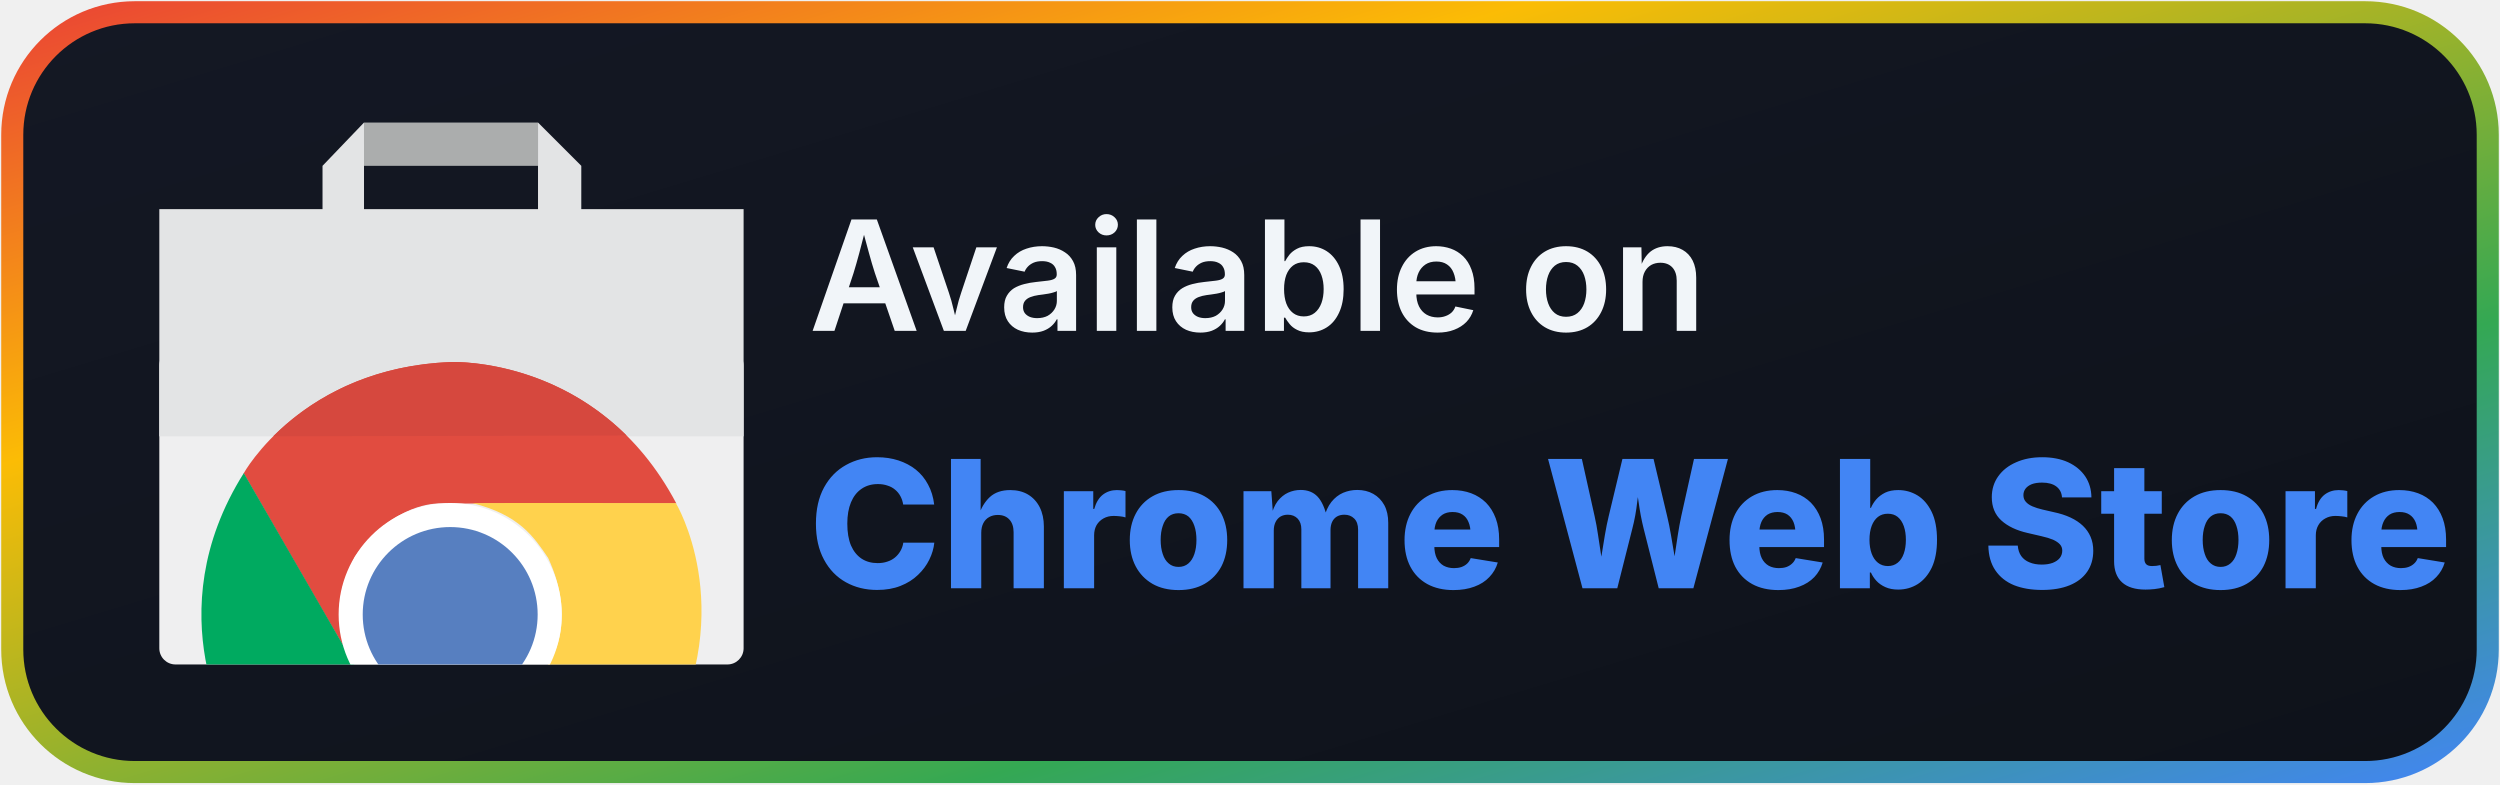
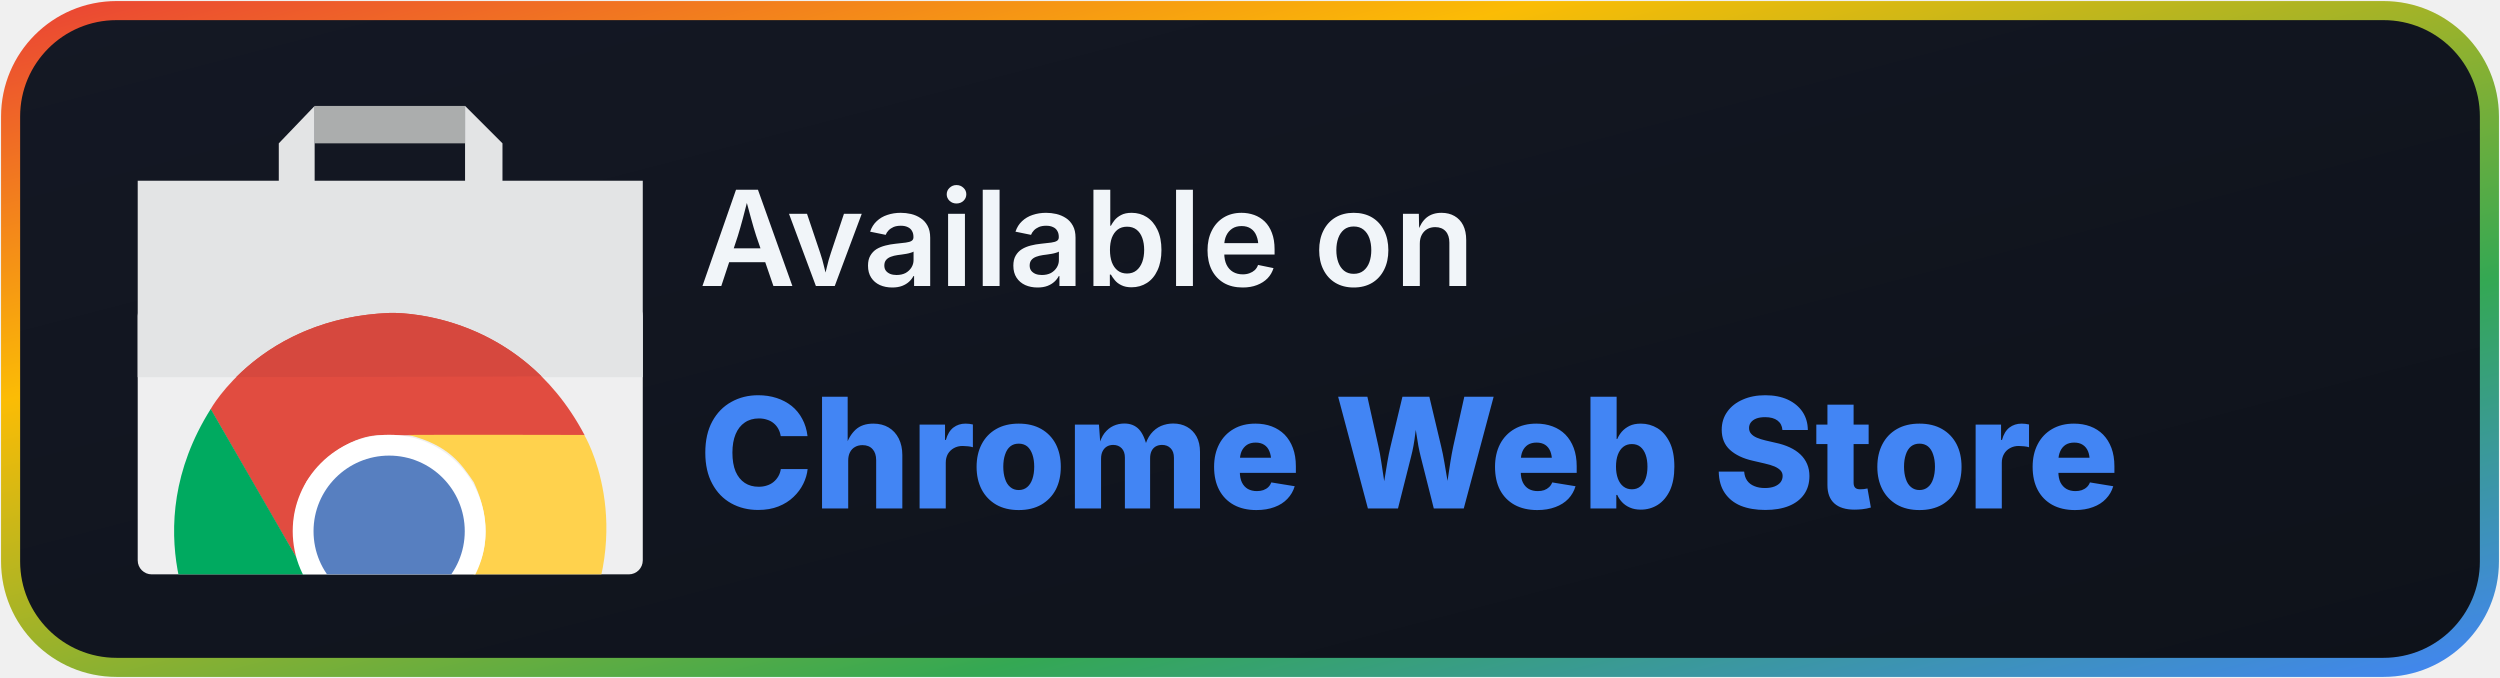
- <svg xmlns="http://www.w3.org/2000/svg" width="204" height="64" viewBox="0 0 204 64" role="img" aria-label="Available on Chrome Web Store">
+ <svg xmlns="http://www.w3.org/2000/svg" width="236" height="64" viewBox="0 0 236 64" role="img" aria-label="Available on Chrome Web Store">
  <defs>
    <linearGradient id="cws-border" x1="0%" y1="0%" x2="100%" y2="100%">
      <stop offset="0%" stop-color="#ea4335" />
      <stop offset="30%" stop-color="#fbbc05" />
      <stop offset="70%" stop-color="#34a853" />
      <stop offset="100%" stop-color="#4285f4" />
    </linearGradient>
    <linearGradient id="cws-bg" x1="0%" y1="0%" x2="100%" y2="100%">
      <stop offset="0%" stop-color="#141824" />
      <stop offset="100%" stop-color="#0e121a" />
    </linearGradient>
    <clipPath id="clipPath26" clipPathUnits="userSpaceOnUse">
      <path d="M 0,792 H 612 V 0 H 0 Z" />
    </clipPath>
    <clipPath id="clipPath44" clipPathUnits="userSpaceOnUse">
      <path d="M 143.461,245.334 H 468.539 V 420.666 H 143.461 Z" />
    </clipPath>
  </defs>
-   <rect x="1" y="1" width="202" height="62" rx="10" ry="10" fill="url(#cws-bg)" stroke="url(#cws-border)" stroke-width="1.8" />
+   <rect x="1" y="1" width="234" height="62" rx="10" ry="10" fill="url(#cws-bg)" stroke="url(#cws-border)" stroke-width="1.8" />
  <g transform="translate(13, 10) scale(0.11)">
    <g transform="matrix(1.333333,0,0,-1.333333,-191.2812,729.1106)">
      <g clip-path="url(#clipPath26)">
        <g transform="translate(143.4609,254.334)">
          <path d="m 0,0 c 0,-4.971 4.029,-9 9,-9 h 307.078 c 4.971,0 9,4.029 9,9 v 157.331 c 0,4.971 -4.029,9 -9,9 H 9 c -4.971,0 -9,-4.029 -9,-9 z" fill="#efeff0" />
        </g>
        <path d="m 354.157,522.753 h -96.818 v 24.08 h 96.818 z" fill="#abadad" />
        <g transform="translate(468.5391,372.2559)">
          <path d="m 0,0 h -325.078 v 126.417 h 90.805 l -0.003,24.08 23.076,24.08 0.008,-48.16 h 96.807 l 0.006,48.16 24.079,-24.08 -0.006,-24.08 H 0 Z" fill="#e3e4e5" />
        </g>
      </g>
      <g clip-path="url(#clipPath44)">
        <g transform="translate(305.6372,413.5986)">
          <path d="M 0,0 C 0,0 82.026,3.692 125.5,-78.741 H -6.973 c 0,0 -25.017,0.822 -46.346,-29.53 -6.149,-12.716 -12.71,-25.841 -5.329,-51.675 -10.664,18.042 -56.599,98.018 -56.599,98.018 0,0 32.402,58.649 115.247,61.928" fill="#e14c40" />
        </g>
        <g transform="translate(426.8643,204.3018)">
          <path d="m 0,0 c 0,0 -37.825,-72.871 -130.954,-69.291 11.49,19.885 66.251,114.714 66.251,114.714 0,0 13.222,21.252 -2.387,54.897 -7.936,11.687 -16.02,23.933 -42.087,30.464 C -88.213,130.99 4.009,130.77 4.009,130.77 4.009,130.77 38.589,73.38 0,0" fill="#ffd24d" />
        </g>
        <g transform="translate(184.9966,203.7461)">
          <path d="M 0,0 C 0,0 -44.197,69.203 5.476,148.06 16.955,128.166 71.687,33.318 71.687,33.318 c 0,0 11.793,-22.075 48.739,-25.381 14.087,1.029 28.732,1.905 47.42,21.21 -10.3,-18.253 -56.609,-98.012 -56.609,-98.012 0,0 -66.989,-1.249 -111.237,68.865" fill="#00aa60" />
        </g>
        <g transform="translate(243.23,273.1113)">
          <path d="m 0,0 c 0,34.273 27.786,62.063 62.066,62.063 34.278,0 62.061,-27.79 62.061,-62.063 0,-34.283 -27.783,-62.069 -62.061,-62.069 C 27.786,-62.069 0,-34.283 0,0" fill="#ffffff" />
        </g>
        <g transform="translate(256.6279,273.1113)">
          <path d="M 0,0 C 0,26.875 21.79,48.665 48.668,48.665 75.539,48.665 97.332,26.875 97.332,0 97.332,-26.879 75.539,-48.668 48.668,-48.668 21.79,-48.668 0,-26.879 0,0" fill="#577fc0" />
        </g>
        <g transform="translate(305.6357,413.5986)">
          <path d="m 0,0 c 0,0 54.153,2.437 97.777,-40.864 -0.717,0 -148.959,-0.477 -196.584,-0.477 C -81.582,-24.098 -49.965,-1.979 0,0" fill="#d6483e" />
        </g>
      </g>
    </g>
  </g>
  <path d="M66.31 27.00L69.48 17.91L71.55 17.91L74.80 27.00L73.01 27.00L71.39 22.28Q71.15 21.54 70.90 20.62Q70.64 19.69 70.33 18.52L70.67 18.52Q70.36 19.71 70.12 20.64Q69.87 21.57 69.65 22.28L68.09 27.00ZM68.15 24.75L68.15 23.44L72.95 23.44L72.95 24.75ZM77.02 27.00L74.48 20.18L76.18 20.18L77.43 23.89Q77.65 24.54 77.80 25.20Q77.96 25.86 78.13 26.54L77.73 26.54Q77.90 25.86 78.06 25.20Q78.21 24.54 78.43 23.89L79.67 20.18L81.35 20.18L78.80 27.00ZM84.23 27.14Q83.58 27.14 83.06 26.91Q82.54 26.67 82.24 26.21Q81.94 25.75 81.94 25.08Q81.94 24.50 82.16 24.13Q82.38 23.75 82.74 23.52Q83.11 23.30 83.58 23.18Q84.04 23.06 84.54 23.01Q85.13 22.95 85.51 22.90Q85.88 22.85 86.05 22.74Q86.23 22.63 86.23 22.40L86.23 22.37Q86.23 22.03 86.09 21.80Q85.96 21.56 85.69 21.44Q85.43 21.31 85.04 21.31Q84.64 21.31 84.35 21.43Q84.06 21.56 83.88 21.75Q83.69 21.95 83.61 22.17L82.14 21.87Q82.34 21.27 82.76 20.88Q83.18 20.48 83.76 20.29Q84.35 20.09 85.03 20.09Q85.51 20.09 86.00 20.20Q86.50 20.32 86.90 20.59Q87.31 20.85 87.56 21.31Q87.81 21.76 87.81 22.44L87.81 27.00L86.29 27.00L86.29 26.06L86.23 26.06Q86.08 26.35 85.82 26.59Q85.55 26.84 85.16 26.99Q84.76 27.14 84.23 27.14ZM84.63 25.96Q85.13 25.96 85.49 25.77Q85.84 25.57 86.04 25.25Q86.24 24.93 86.24 24.55L86.24 23.75Q86.16 23.81 85.97 23.86Q85.79 23.92 85.56 23.96Q85.33 24.00 85.11 24.03Q84.88 24.06 84.73 24.08Q84.38 24.13 84.09 24.24Q83.80 24.35 83.64 24.55Q83.48 24.75 83.48 25.07Q83.48 25.36 83.63 25.56Q83.78 25.75 84.04 25.86Q84.30 25.96 84.63 25.96ZM89.50 27.00L89.50 20.18L91.09 20.18L91.09 27.00ZM90.29 19.21Q89.91 19.21 89.64 18.96Q89.37 18.70 89.37 18.35Q89.37 17.98 89.64 17.73Q89.91 17.47 90.29 17.47Q90.68 17.47 90.95 17.73Q91.22 17.98 91.22 18.34Q91.22 18.70 90.95 18.96Q90.68 19.21 90.29 19.21ZM94.36 17.91L94.36 27.00L92.77 27.00L92.77 17.91ZM97.95 27.14Q97.30 27.14 96.78 26.91Q96.26 26.67 95.96 26.21Q95.66 25.75 95.66 25.08Q95.66 24.50 95.88 24.13Q96.10 23.75 96.47 23.52Q96.83 23.30 97.30 23.18Q97.76 23.06 98.26 23.01Q98.86 22.95 99.23 22.90Q99.60 22.85 99.77 22.74Q99.95 22.63 99.95 22.40L99.95 22.37Q99.95 22.03 99.81 21.80Q99.68 21.56 99.41 21.44Q99.15 21.31 98.76 21.31Q98.36 21.31 98.07 21.43Q97.78 21.56 97.60 21.75Q97.41 21.95 97.33 22.17L95.86 21.87Q96.06 21.27 96.48 20.88Q96.90 20.48 97.48 20.29Q98.07 20.09 98.75 20.09Q99.23 20.09 99.72 20.20Q100.22 20.32 100.63 20.59Q101.03 20.85 101.28 21.31Q101.53 21.76 101.53 22.44L101.53 27.00L100.01 27.00L100.01 26.06L99.95 26.06Q99.80 26.35 99.54 26.59Q99.27 26.84 98.88 26.99Q98.48 27.14 97.95 27.14ZM98.35 25.96Q98.85 25.96 99.21 25.77Q99.56 25.57 99.76 25.25Q99.96 24.93 99.96 24.55L99.96 23.75Q99.88 23.81 99.69 23.86Q99.51 23.92 99.28 23.96Q99.05 24.00 98.83 24.03Q98.60 24.06 98.45 24.08Q98.10 24.13 97.81 24.24Q97.52 24.35 97.36 24.55Q97.20 24.75 97.20 25.07Q97.20 25.36 97.35 25.56Q97.50 25.75 97.76 25.86Q98.02 25.96 98.35 25.96ZM106.82 27.12Q106.24 27.12 105.85 26.92Q105.46 26.73 105.23 26.44Q105.00 26.16 104.87 25.92L104.77 25.92L104.77 27.00L103.22 27.00L103.22 17.91L104.81 17.91L104.81 21.31L104.87 21.31Q105.00 21.06 105.22 20.78Q105.45 20.50 105.83 20.30Q106.22 20.09 106.83 20.09Q107.62 20.09 108.25 20.49Q108.89 20.90 109.26 21.68Q109.64 22.47 109.64 23.60Q109.64 24.72 109.27 25.51Q108.91 26.30 108.27 26.71Q107.63 27.12 106.82 27.12ZM106.39 25.82Q106.92 25.82 107.28 25.53Q107.64 25.24 107.83 24.73Q108.01 24.23 108.01 23.59Q108.01 22.96 107.83 22.46Q107.65 21.96 107.29 21.68Q106.93 21.40 106.39 21.40Q105.87 21.40 105.51 21.67Q105.15 21.95 104.96 22.44Q104.78 22.93 104.78 23.59Q104.78 24.26 104.96 24.76Q105.15 25.26 105.51 25.54Q105.87 25.82 106.39 25.82ZM112.61 17.91L112.61 27.00L111.02 27.00L111.02 17.91ZM117.31 27.14Q116.27 27.14 115.53 26.71Q114.79 26.27 114.39 25.49Q113.99 24.70 113.99 23.63Q113.99 22.57 114.39 21.78Q114.78 20.99 115.50 20.54Q116.23 20.09 117.20 20.09Q117.82 20.09 118.39 20.29Q118.95 20.49 119.39 20.91Q119.83 21.34 120.07 21.99Q120.32 22.64 120.32 23.53L120.32 24.03L114.74 24.03L114.74 22.95L119.53 22.95L118.79 23.27Q118.79 22.70 118.61 22.26Q118.44 21.82 118.08 21.58Q117.73 21.34 117.21 21.34Q116.68 21.34 116.32 21.58Q115.95 21.83 115.76 22.24Q115.57 22.65 115.57 23.16L115.57 23.91Q115.57 24.55 115.79 25.00Q116.01 25.44 116.40 25.67Q116.80 25.90 117.32 25.90Q117.67 25.90 117.96 25.79Q118.24 25.69 118.45 25.50Q118.66 25.30 118.76 25.01L120.22 25.31Q120.05 25.86 119.66 26.27Q119.26 26.68 118.66 26.91Q118.07 27.14 117.31 27.14ZM127.79 27.14Q126.80 27.14 126.06 26.70Q125.33 26.26 124.93 25.46Q124.53 24.67 124.53 23.62Q124.53 22.56 124.93 21.77Q125.33 20.97 126.06 20.53Q126.80 20.09 127.79 20.09Q128.79 20.09 129.53 20.53Q130.26 20.97 130.66 21.77Q131.06 22.56 131.06 23.62Q131.06 24.67 130.66 25.46Q130.26 26.26 129.53 26.70Q128.79 27.14 127.79 27.14ZM127.79 25.85Q128.35 25.85 128.72 25.55Q129.09 25.25 129.27 24.75Q129.45 24.24 129.45 23.62Q129.45 22.99 129.27 22.48Q129.09 21.98 128.72 21.68Q128.35 21.38 127.79 21.38Q127.24 21.38 126.87 21.68Q126.51 21.98 126.33 22.48Q126.15 22.98 126.15 23.62Q126.15 24.24 126.33 24.75Q126.51 25.25 126.87 25.55Q127.24 25.85 127.79 25.85ZM134.03 23.00L134.03 27.00L132.44 27.00L132.44 20.18L133.94 20.18L133.97 21.86L133.84 21.86Q134.13 20.98 134.68 20.53Q135.24 20.09 136.07 20.09Q136.78 20.09 137.30 20.39Q137.83 20.69 138.12 21.26Q138.41 21.84 138.41 22.66L138.41 27.00L136.82 27.00L136.82 22.90Q136.82 22.22 136.47 21.83Q136.11 21.44 135.49 21.44Q135.07 21.44 134.74 21.62Q134.41 21.81 134.22 22.16Q134.03 22.51 134.03 23.00Z" fill="#f1f5f9" />
  <path d="M71.57 48.14Q70.15 48.14 69.02 47.51Q67.89 46.88 67.24 45.67Q66.58 44.46 66.58 42.73Q66.58 40.99 67.24 39.78Q67.90 38.57 69.04 37.94Q70.17 37.31 71.57 37.31Q72.51 37.31 73.31 37.57Q74.11 37.83 74.73 38.32Q75.35 38.82 75.73 39.54Q76.12 40.25 76.23 41.17L73.70 41.17Q73.64 40.79 73.47 40.48Q73.30 40.17 73.03 39.95Q72.77 39.73 72.41 39.62Q72.06 39.50 71.64 39.50Q70.86 39.50 70.30 39.89Q69.74 40.27 69.44 40.99Q69.14 41.71 69.14 42.73Q69.14 43.79 69.44 44.51Q69.75 45.22 70.31 45.59Q70.86 45.95 71.62 45.95Q72.05 45.95 72.40 45.83Q72.75 45.72 73.02 45.50Q73.29 45.28 73.47 44.97Q73.65 44.67 73.71 44.28L76.24 44.28Q76.17 44.98 75.83 45.67Q75.50 46.35 74.91 46.91Q74.32 47.48 73.48 47.81Q72.65 48.14 71.57 48.14ZM80.07 43.48L80.07 48.00L77.60 48.00L77.60 37.45L80.02 37.45L80.02 42.08L79.86 42.08Q80.15 41.14 80.77 40.56Q81.39 39.99 82.44 39.99Q83.27 39.99 83.88 40.35Q84.50 40.72 84.84 41.39Q85.18 42.07 85.18 42.96L85.18 48.00L82.71 48.00L82.71 43.44Q82.71 42.77 82.37 42.40Q82.03 42.02 81.42 42.02Q81.02 42.02 80.72 42.19Q80.41 42.36 80.24 42.69Q80.07 43.02 80.07 43.48ZM86.81 48.00L86.81 40.08L89.21 40.08L89.21 41.53L89.29 41.53Q89.51 40.74 90.00 40.36Q90.49 39.99 91.14 39.99Q91.31 39.99 91.50 40.01Q91.69 40.03 91.84 40.07L91.84 42.22Q91.67 42.16 91.38 42.13Q91.09 42.10 90.87 42.10Q90.41 42.10 90.05 42.30Q89.69 42.50 89.48 42.85Q89.28 43.21 89.28 43.68L89.28 48.00ZM96.17 48.15Q94.93 48.15 94.04 47.64Q93.15 47.12 92.67 46.21Q92.19 45.29 92.19 44.07Q92.19 42.85 92.67 41.93Q93.15 41.01 94.04 40.50Q94.93 39.99 96.17 39.99Q97.41 39.99 98.30 40.50Q99.19 41.01 99.67 41.93Q100.14 42.85 100.14 44.07Q100.14 45.29 99.67 46.21Q99.19 47.12 98.30 47.64Q97.41 48.15 96.17 48.15ZM96.17 46.26Q96.64 46.26 96.97 45.98Q97.29 45.71 97.46 45.21Q97.63 44.71 97.63 44.06Q97.63 43.40 97.46 42.91Q97.29 42.41 96.97 42.14Q96.64 41.88 96.17 41.88Q95.69 41.88 95.37 42.14Q95.04 42.41 94.88 42.91Q94.71 43.40 94.71 44.06Q94.71 44.71 94.88 45.21Q95.04 45.71 95.37 45.98Q95.69 46.26 96.17 46.26ZM101.47 48.00L101.47 40.08L103.74 40.08L103.89 42.14L103.72 42.14Q103.90 41.37 104.26 40.89Q104.63 40.42 105.11 40.20Q105.60 39.98 106.14 39.98Q106.99 39.98 107.51 40.52Q108.03 41.07 108.31 42.31L108.03 42.31Q108.23 41.48 108.64 40.96Q109.05 40.45 109.60 40.21Q110.15 39.98 110.75 39.98Q111.49 39.98 112.06 40.30Q112.63 40.62 112.96 41.22Q113.28 41.82 113.28 42.66L113.28 48.00L110.82 48.00L110.82 43.22Q110.82 42.62 110.50 42.31Q110.19 42.00 109.70 42.00Q109.35 42.00 109.09 42.15Q108.83 42.31 108.70 42.59Q108.57 42.87 108.57 43.25L108.57 48.00L106.19 48.00L106.19 43.19Q106.19 42.64 105.89 42.32Q105.58 42.00 105.09 42.00Q104.75 42.00 104.49 42.15Q104.23 42.31 104.09 42.59Q103.94 42.88 103.94 43.30L103.94 48.00ZM118.60 48.15Q117.37 48.15 116.47 47.66Q115.57 47.16 115.09 46.25Q114.61 45.34 114.61 44.07Q114.61 42.85 115.09 41.93Q115.57 41.01 116.45 40.50Q117.32 39.99 118.51 39.99Q119.35 39.99 120.05 40.25Q120.74 40.51 121.26 41.02Q121.77 41.54 122.05 42.29Q122.33 43.04 122.33 44.02L122.33 44.64L115.49 44.64L115.49 43.21L121.15 43.21L120.00 43.55Q120.00 42.99 119.83 42.60Q119.67 42.20 119.34 41.99Q119.02 41.78 118.53 41.78Q118.05 41.78 117.72 41.99Q117.39 42.21 117.21 42.59Q117.04 42.98 117.04 43.50L117.04 44.53Q117.04 45.14 117.24 45.55Q117.44 45.95 117.80 46.16Q118.17 46.36 118.65 46.36Q118.98 46.36 119.25 46.27Q119.53 46.17 119.72 45.99Q119.91 45.81 120.01 45.54L122.22 45.90Q122.02 46.58 121.53 47.09Q121.05 47.60 120.31 47.87Q119.57 48.15 118.60 48.15ZM129.13 48.00L126.32 37.45L129.08 37.45L130.12 42.12Q130.28 42.82 130.40 43.65Q130.53 44.47 130.65 45.30Q130.77 46.12 130.89 46.86L130.42 46.86Q130.56 46.12 130.69 45.30Q130.82 44.47 130.96 43.65Q131.10 42.82 131.27 42.12L132.39 37.45L134.93 37.45L136.04 42.12Q136.21 42.82 136.35 43.65Q136.50 44.47 136.63 45.30Q136.76 46.12 136.89 46.86L136.42 46.86Q136.55 46.12 136.66 45.30Q136.78 44.47 136.91 43.65Q137.04 42.82 137.19 42.12L138.23 37.45L141.00 37.45L138.18 48.00L135.35 48.00L134.12 43.13Q133.87 42.13 133.71 40.97Q133.55 39.80 133.34 38.65L133.98 38.65Q133.74 39.79 133.60 40.94Q133.47 42.10 133.20 43.13L131.97 48.00ZM145.12 48.15Q143.88 48.15 142.98 47.66Q142.08 47.16 141.60 46.25Q141.13 45.34 141.13 44.07Q141.13 42.85 141.60 41.93Q142.08 41.01 142.96 40.50Q143.84 39.99 145.03 39.99Q145.86 39.99 146.56 40.25Q147.26 40.51 147.77 41.02Q148.28 41.54 148.56 42.29Q148.84 43.04 148.84 44.02L148.84 44.64L142.00 44.64L142.00 43.21L147.67 43.21L146.51 43.55Q146.51 42.99 146.35 42.60Q146.18 42.20 145.86 41.99Q145.53 41.78 145.05 41.78Q144.57 41.78 144.23 41.99Q143.90 42.21 143.73 42.59Q143.56 42.98 143.56 43.50L143.56 44.53Q143.56 45.14 143.76 45.55Q143.96 45.95 144.32 46.16Q144.68 46.36 145.16 46.36Q145.50 46.36 145.77 46.27Q146.04 46.17 146.23 45.99Q146.43 45.81 146.53 45.54L148.73 45.90Q148.53 46.58 148.05 47.09Q147.56 47.60 146.82 47.87Q146.08 48.15 145.12 48.15ZM154.89 48.11Q154.29 48.11 153.85 47.91Q153.40 47.71 153.11 47.39Q152.82 47.07 152.67 46.72L152.58 46.72L152.58 48.00L150.14 48.00L150.14 37.45L152.61 37.45L152.61 41.44L152.67 41.44Q152.82 41.08 153.10 40.75Q153.39 40.42 153.83 40.20Q154.27 39.99 154.90 39.99Q155.74 39.99 156.46 40.42Q157.18 40.86 157.62 41.76Q158.06 42.66 158.06 44.05Q158.06 45.39 157.64 46.30Q157.21 47.20 156.49 47.66Q155.77 48.11 154.89 48.11ZM154.05 46.19Q154.52 46.19 154.85 45.92Q155.18 45.66 155.35 45.17Q155.52 44.69 155.52 44.05Q155.52 43.41 155.35 42.93Q155.18 42.45 154.85 42.18Q154.53 41.92 154.05 41.92Q153.57 41.92 153.24 42.18Q152.91 42.44 152.73 42.91Q152.55 43.39 152.55 44.05Q152.55 44.69 152.73 45.18Q152.91 45.66 153.24 45.92Q153.58 46.19 154.05 46.19ZM166.64 48.14Q165.32 48.14 164.34 47.75Q163.37 47.35 162.82 46.54Q162.27 45.73 162.25 44.52L164.65 44.52Q164.69 45.03 164.93 45.37Q165.18 45.72 165.61 45.89Q166.03 46.07 166.61 46.07Q167.12 46.07 167.50 45.93Q167.88 45.78 168.08 45.53Q168.28 45.27 168.28 44.93Q168.28 44.63 168.09 44.42Q167.90 44.21 167.53 44.04Q167.15 43.88 166.57 43.75L165.45 43.49Q164.09 43.18 163.31 42.47Q162.53 41.76 162.53 40.57Q162.53 39.60 163.06 38.86Q163.59 38.12 164.52 37.72Q165.44 37.31 166.64 37.31Q167.86 37.31 168.76 37.72Q169.66 38.14 170.16 38.88Q170.65 39.62 170.66 40.59L168.26 40.59Q168.22 40.02 167.80 39.70Q167.38 39.38 166.63 39.38Q166.13 39.38 165.79 39.51Q165.45 39.65 165.28 39.88Q165.11 40.11 165.11 40.40Q165.11 40.73 165.31 40.95Q165.50 41.17 165.85 41.32Q166.20 41.47 166.67 41.58L167.58 41.79Q168.35 41.95 168.95 42.23Q169.55 42.51 169.96 42.90Q170.37 43.29 170.59 43.80Q170.81 44.31 170.81 44.94Q170.81 45.94 170.31 46.66Q169.81 47.38 168.88 47.76Q167.95 48.14 166.64 48.14ZM176.40 40.08L176.40 41.92L171.46 41.92L171.46 40.08ZM172.51 38.20L174.98 38.20L174.98 45.58Q174.98 45.89 175.13 46.04Q175.27 46.19 175.61 46.19Q175.73 46.19 175.96 46.17Q176.19 46.14 176.29 46.11L176.61 47.91Q176.19 48.03 175.80 48.07Q175.42 48.11 175.07 48.11Q173.81 48.11 173.16 47.52Q172.51 46.93 172.51 45.80ZM181.20 48.15Q179.96 48.15 179.07 47.64Q178.18 47.12 177.70 46.21Q177.22 45.29 177.22 44.07Q177.22 42.85 177.70 41.93Q178.18 41.01 179.07 40.50Q179.96 39.99 181.20 39.99Q182.44 39.99 183.33 40.50Q184.22 41.01 184.70 41.93Q185.17 42.85 185.17 44.07Q185.17 45.29 184.70 46.21Q184.22 47.12 183.33 47.64Q182.44 48.15 181.20 48.15ZM181.20 46.26Q181.67 46.26 182.00 45.98Q182.33 45.71 182.49 45.21Q182.66 44.71 182.66 44.06Q182.66 43.40 182.49 42.91Q182.33 42.41 182.00 42.14Q181.67 41.88 181.20 41.88Q180.73 41.88 180.40 42.14Q180.07 42.41 179.91 42.91Q179.74 43.40 179.74 44.06Q179.74 44.71 179.91 45.21Q180.07 45.71 180.40 45.98Q180.73 46.26 181.20 46.26ZM186.50 48.00L186.50 40.08L188.90 40.08L188.90 41.53L188.99 41.53Q189.20 40.74 189.69 40.36Q190.18 39.99 190.84 39.99Q191.01 39.99 191.19 40.01Q191.38 40.03 191.54 40.07L191.54 42.22Q191.36 42.16 191.07 42.13Q190.79 42.10 190.56 42.10Q190.11 42.10 189.75 42.30Q189.38 42.50 189.18 42.85Q188.97 43.21 188.97 43.68L188.97 48.00ZM195.88 48.15Q194.64 48.15 193.74 47.66Q192.84 47.16 192.36 46.25Q191.88 45.34 191.88 44.07Q191.88 42.85 192.36 41.93Q192.84 41.01 193.72 40.50Q194.60 39.99 195.78 39.99Q196.62 39.99 197.32 40.25Q198.02 40.51 198.53 41.02Q199.04 41.54 199.32 42.29Q199.60 43.04 199.60 44.02L199.60 44.64L192.76 44.64L192.76 43.21L198.43 43.21L197.27 43.55Q197.27 42.99 197.11 42.60Q196.94 42.20 196.61 41.99Q196.29 41.78 195.81 41.78Q195.32 41.78 194.99 41.99Q194.66 42.21 194.49 42.59Q194.31 42.98 194.31 43.50L194.31 44.53Q194.31 45.14 194.51 45.55Q194.72 45.95 195.08 46.16Q195.44 46.36 195.92 46.36Q196.25 46.36 196.52 46.27Q196.80 46.17 196.99 45.99Q197.19 45.81 197.29 45.54L199.49 45.90Q199.29 46.58 198.80 47.09Q198.32 47.60 197.58 47.87Q196.84 48.15 195.88 48.15Z" fill="#4285f4" />
</svg>
